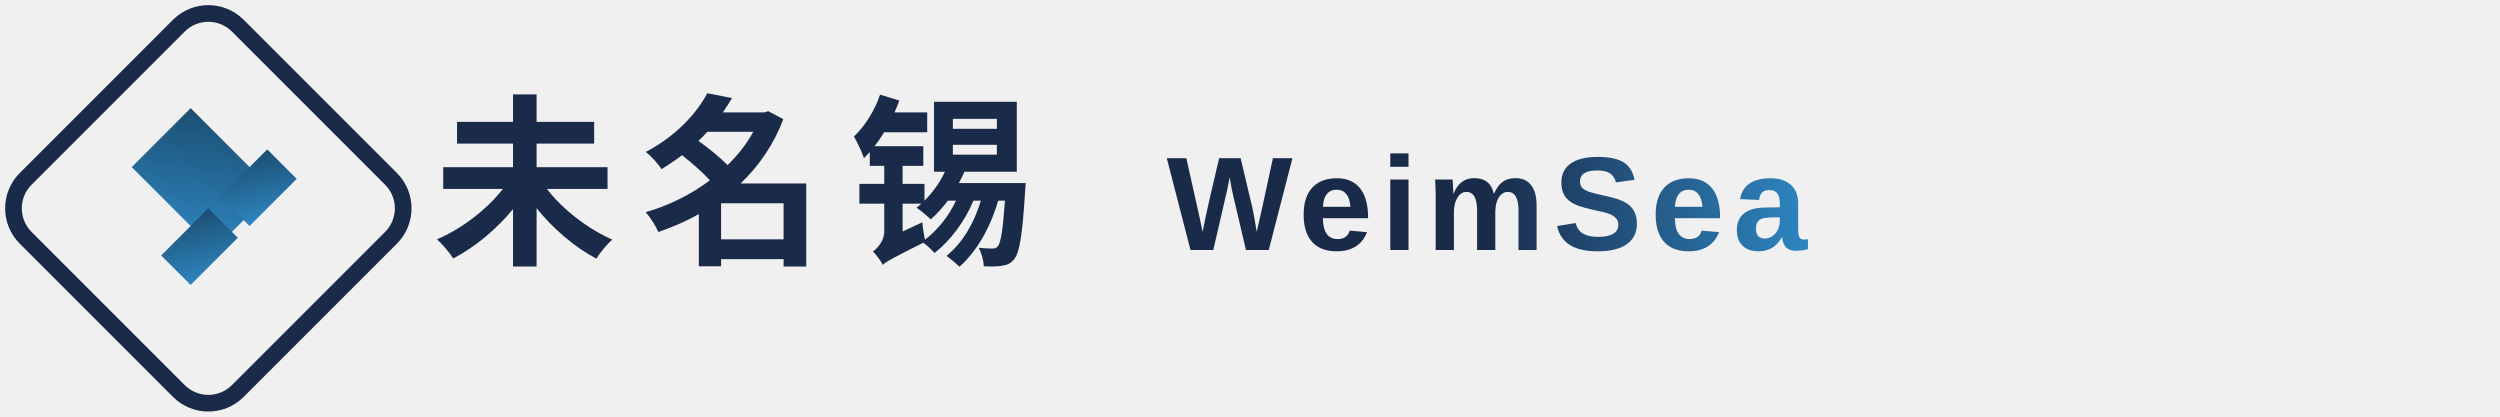
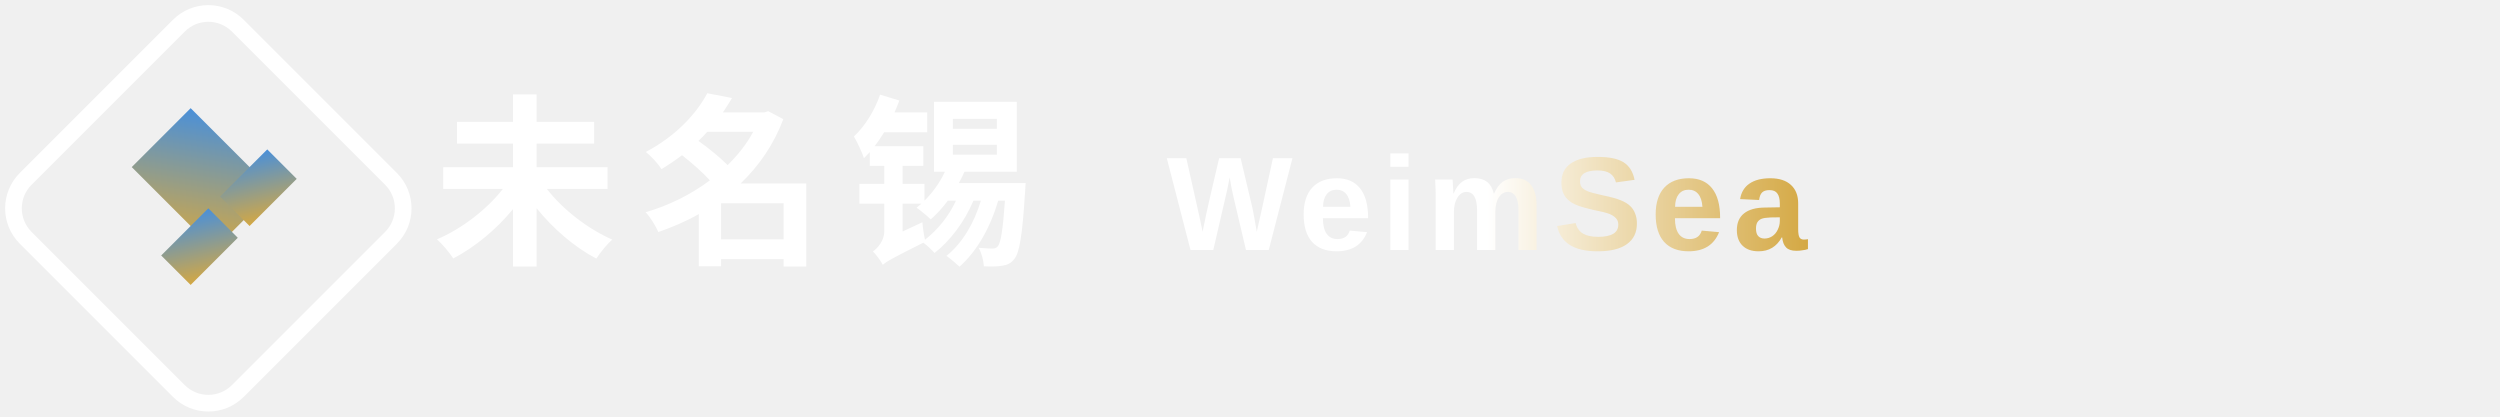
<svg xmlns="http://www.w3.org/2000/svg" viewBox="0 0 300 50" width="300" height="50">
  <defs>
    <linearGradient id="blueGradient" x1="0%" y1="0%" x2="100%" y2="100%">
-       <stop offset="0%" style="stop-color:#1B4F72" />
-       <stop offset="100%" style="stop-color:#2E86C1" />
+       <stop offset="0%" style="stop-color:#4A90D9" />
+       <stop offset="100%" style="stop-color:#D4A843" />
    </linearGradient>
    <linearGradient id="textGradient" x1="0%" y1="0%" x2="100%" y2="0%">
-       <stop offset="0%" style="stop-color:#1A2B4A" />
-       <stop offset="50%" style="stop-color:#1A2B4A" />
-       <stop offset="100%" style="stop-color:#2E86C1" />
+       <stop offset="0%" style="stop-color:#FFFFFF" />
+       <stop offset="50%" style="stop-color:#FFFFFF" />
+       <stop offset="100%" style="stop-color:#D4A843" />
    </linearGradient>
  </defs>
  <g transform="translate(25, 25)">
    <g transform="rotate(45, 0, 0)">
-       <rect x="-18" y="-18" width="36" height="36" rx="5" ry="5" fill="none" stroke="#1A2B4A" stroke-width="2" />
+       <rect x="-18" y="-18" width="36" height="36" rx="5" ry="5" fill="none" stroke="#FFFFFF" stroke-width="2" />
      <rect x="-10" y="-7" width="14" height="10" fill="url(#blueGradient)" />
      <rect x="0" y="-10" width="5" height="8" fill="url(#blueGradient)" />
      <rect x="0" y="0" width="5" height="8" fill="url(#blueGradient)" />
    </g>
  </g>
-   <text x="52" y="30" font-family="'PingFang SC', 'Microsoft YaHei', sans-serif" font-size="22px" font-weight="600" fill="#1A2B4A" letter-spacing="3px">未名锡</text>
+   <text x="52" y="30" font-family="'PingFang SC', 'Microsoft YaHei', sans-serif" font-size="22px" font-weight="600" fill="#FFFFFF" letter-spacing="3px">未名锡</text>
  <text x="140" y="30" font-family="'Montserrat', 'Arial', sans-serif" font-size="16px" font-weight="600" fill="url(#textGradient)" letter-spacing="1px">WeimSea</text>
</svg>
